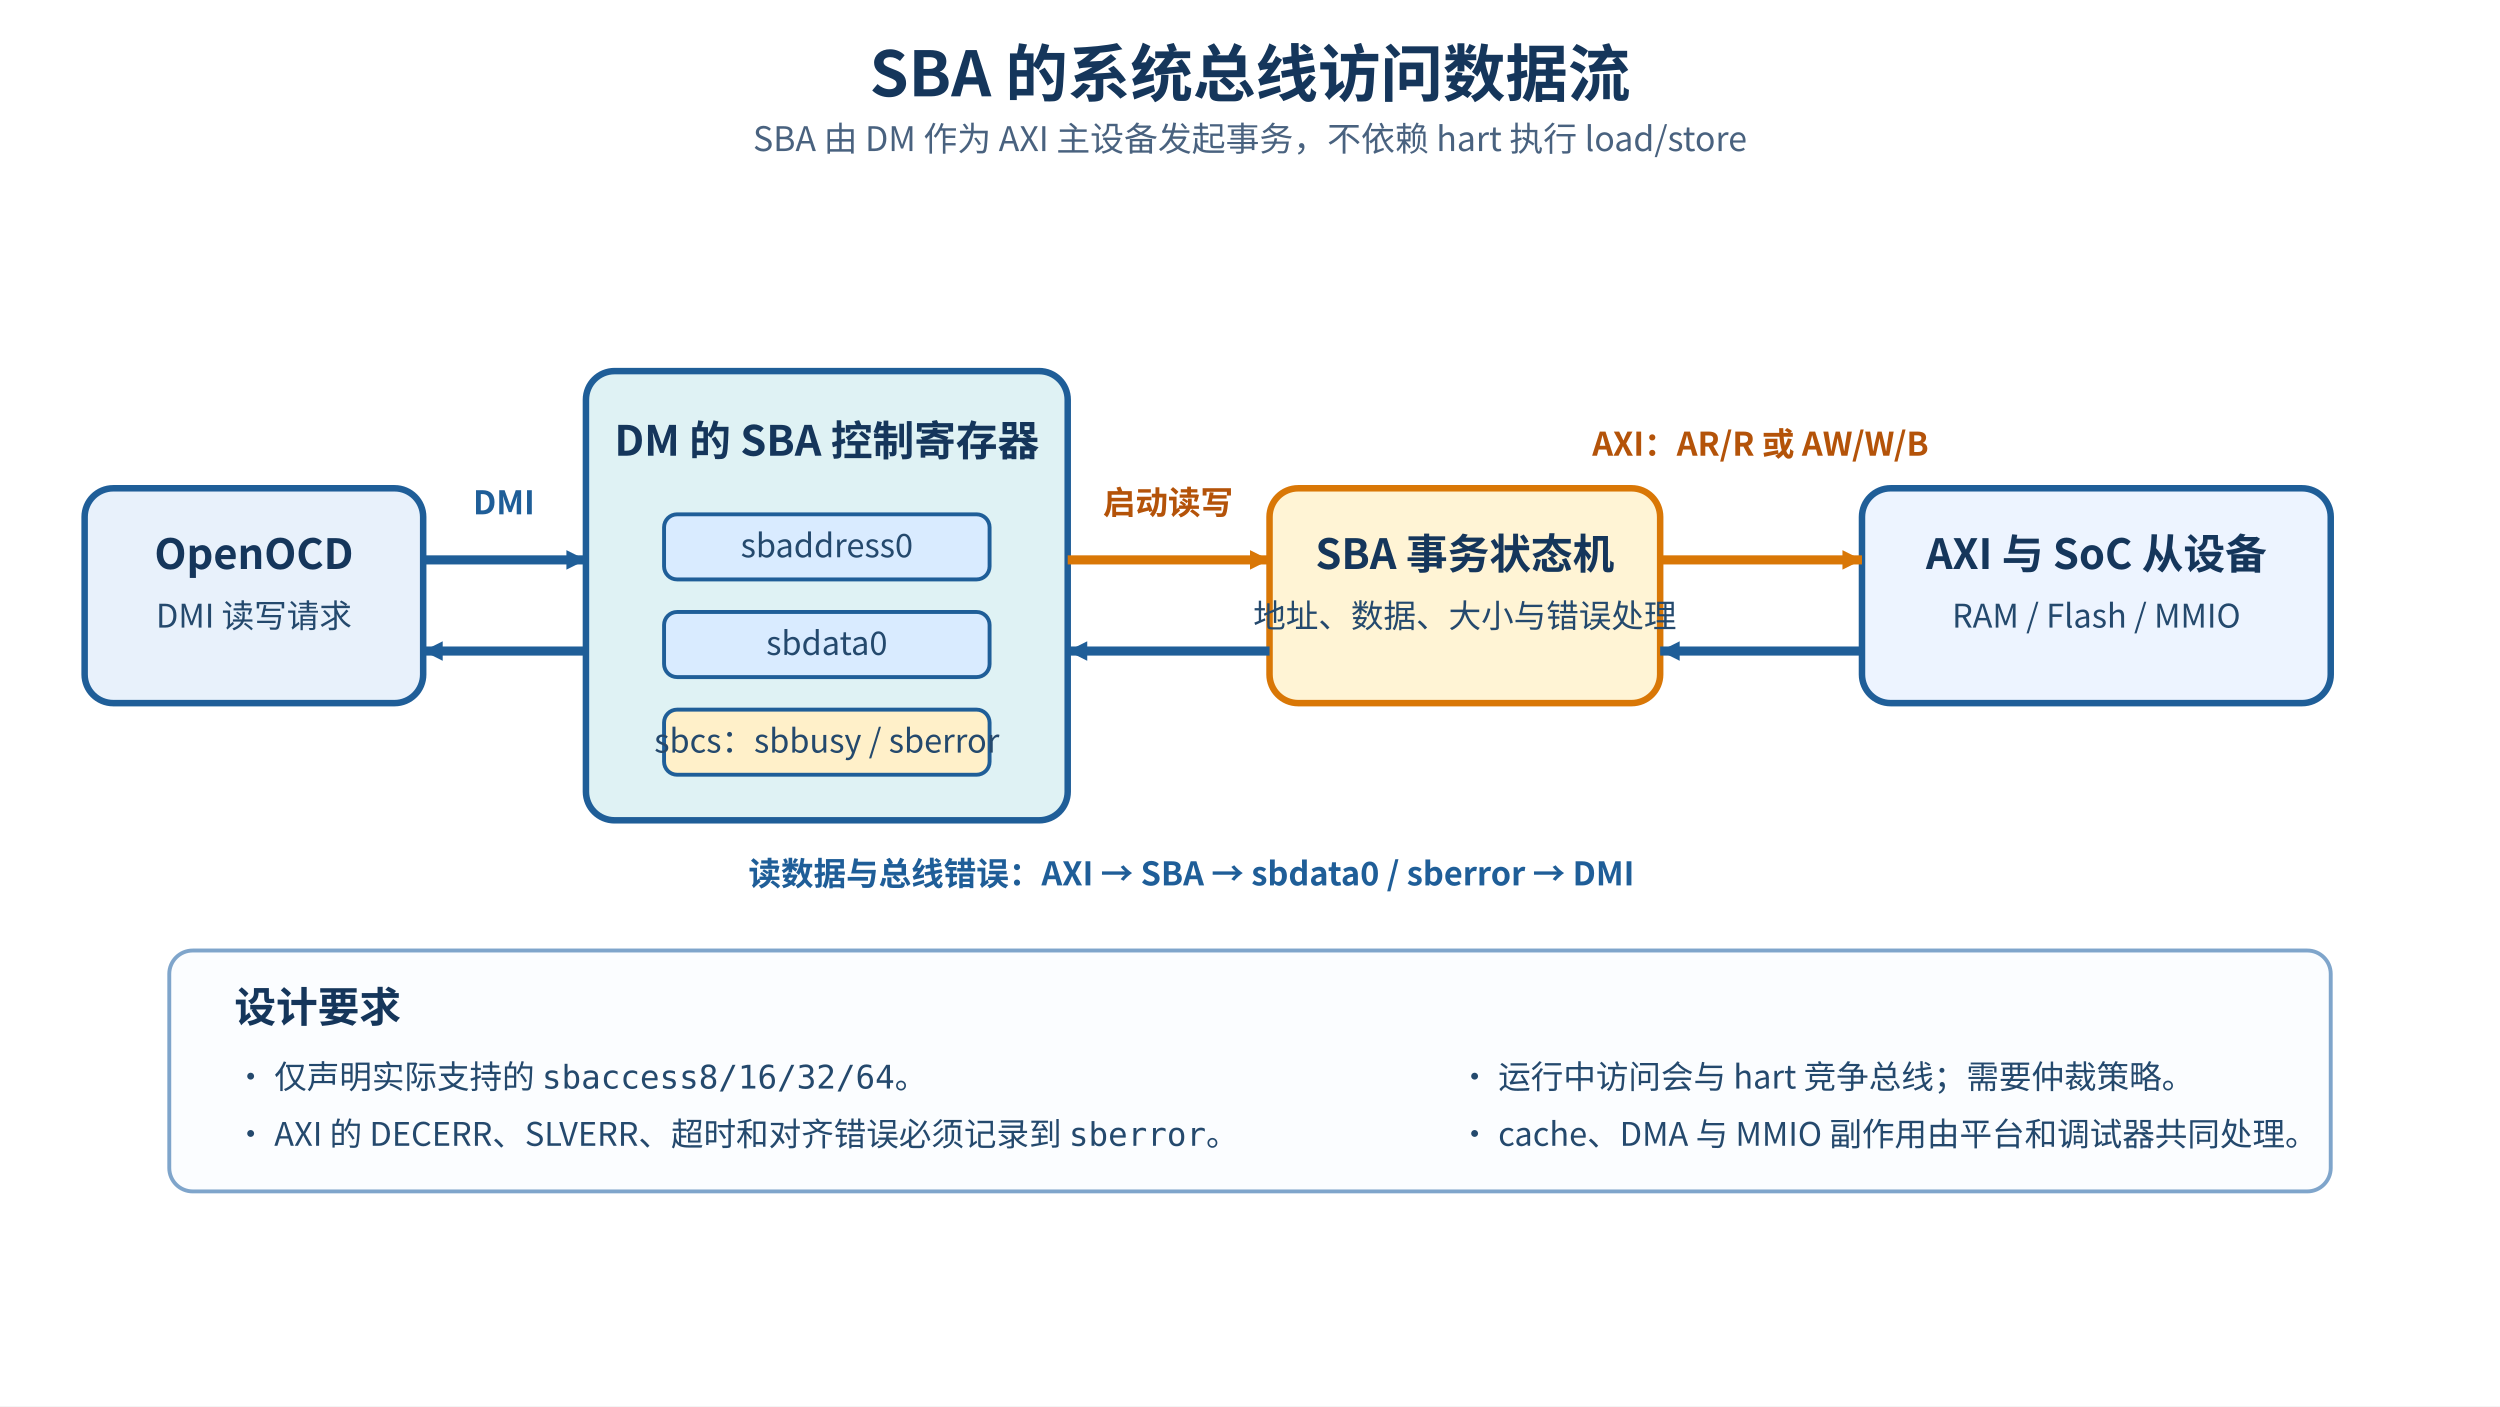
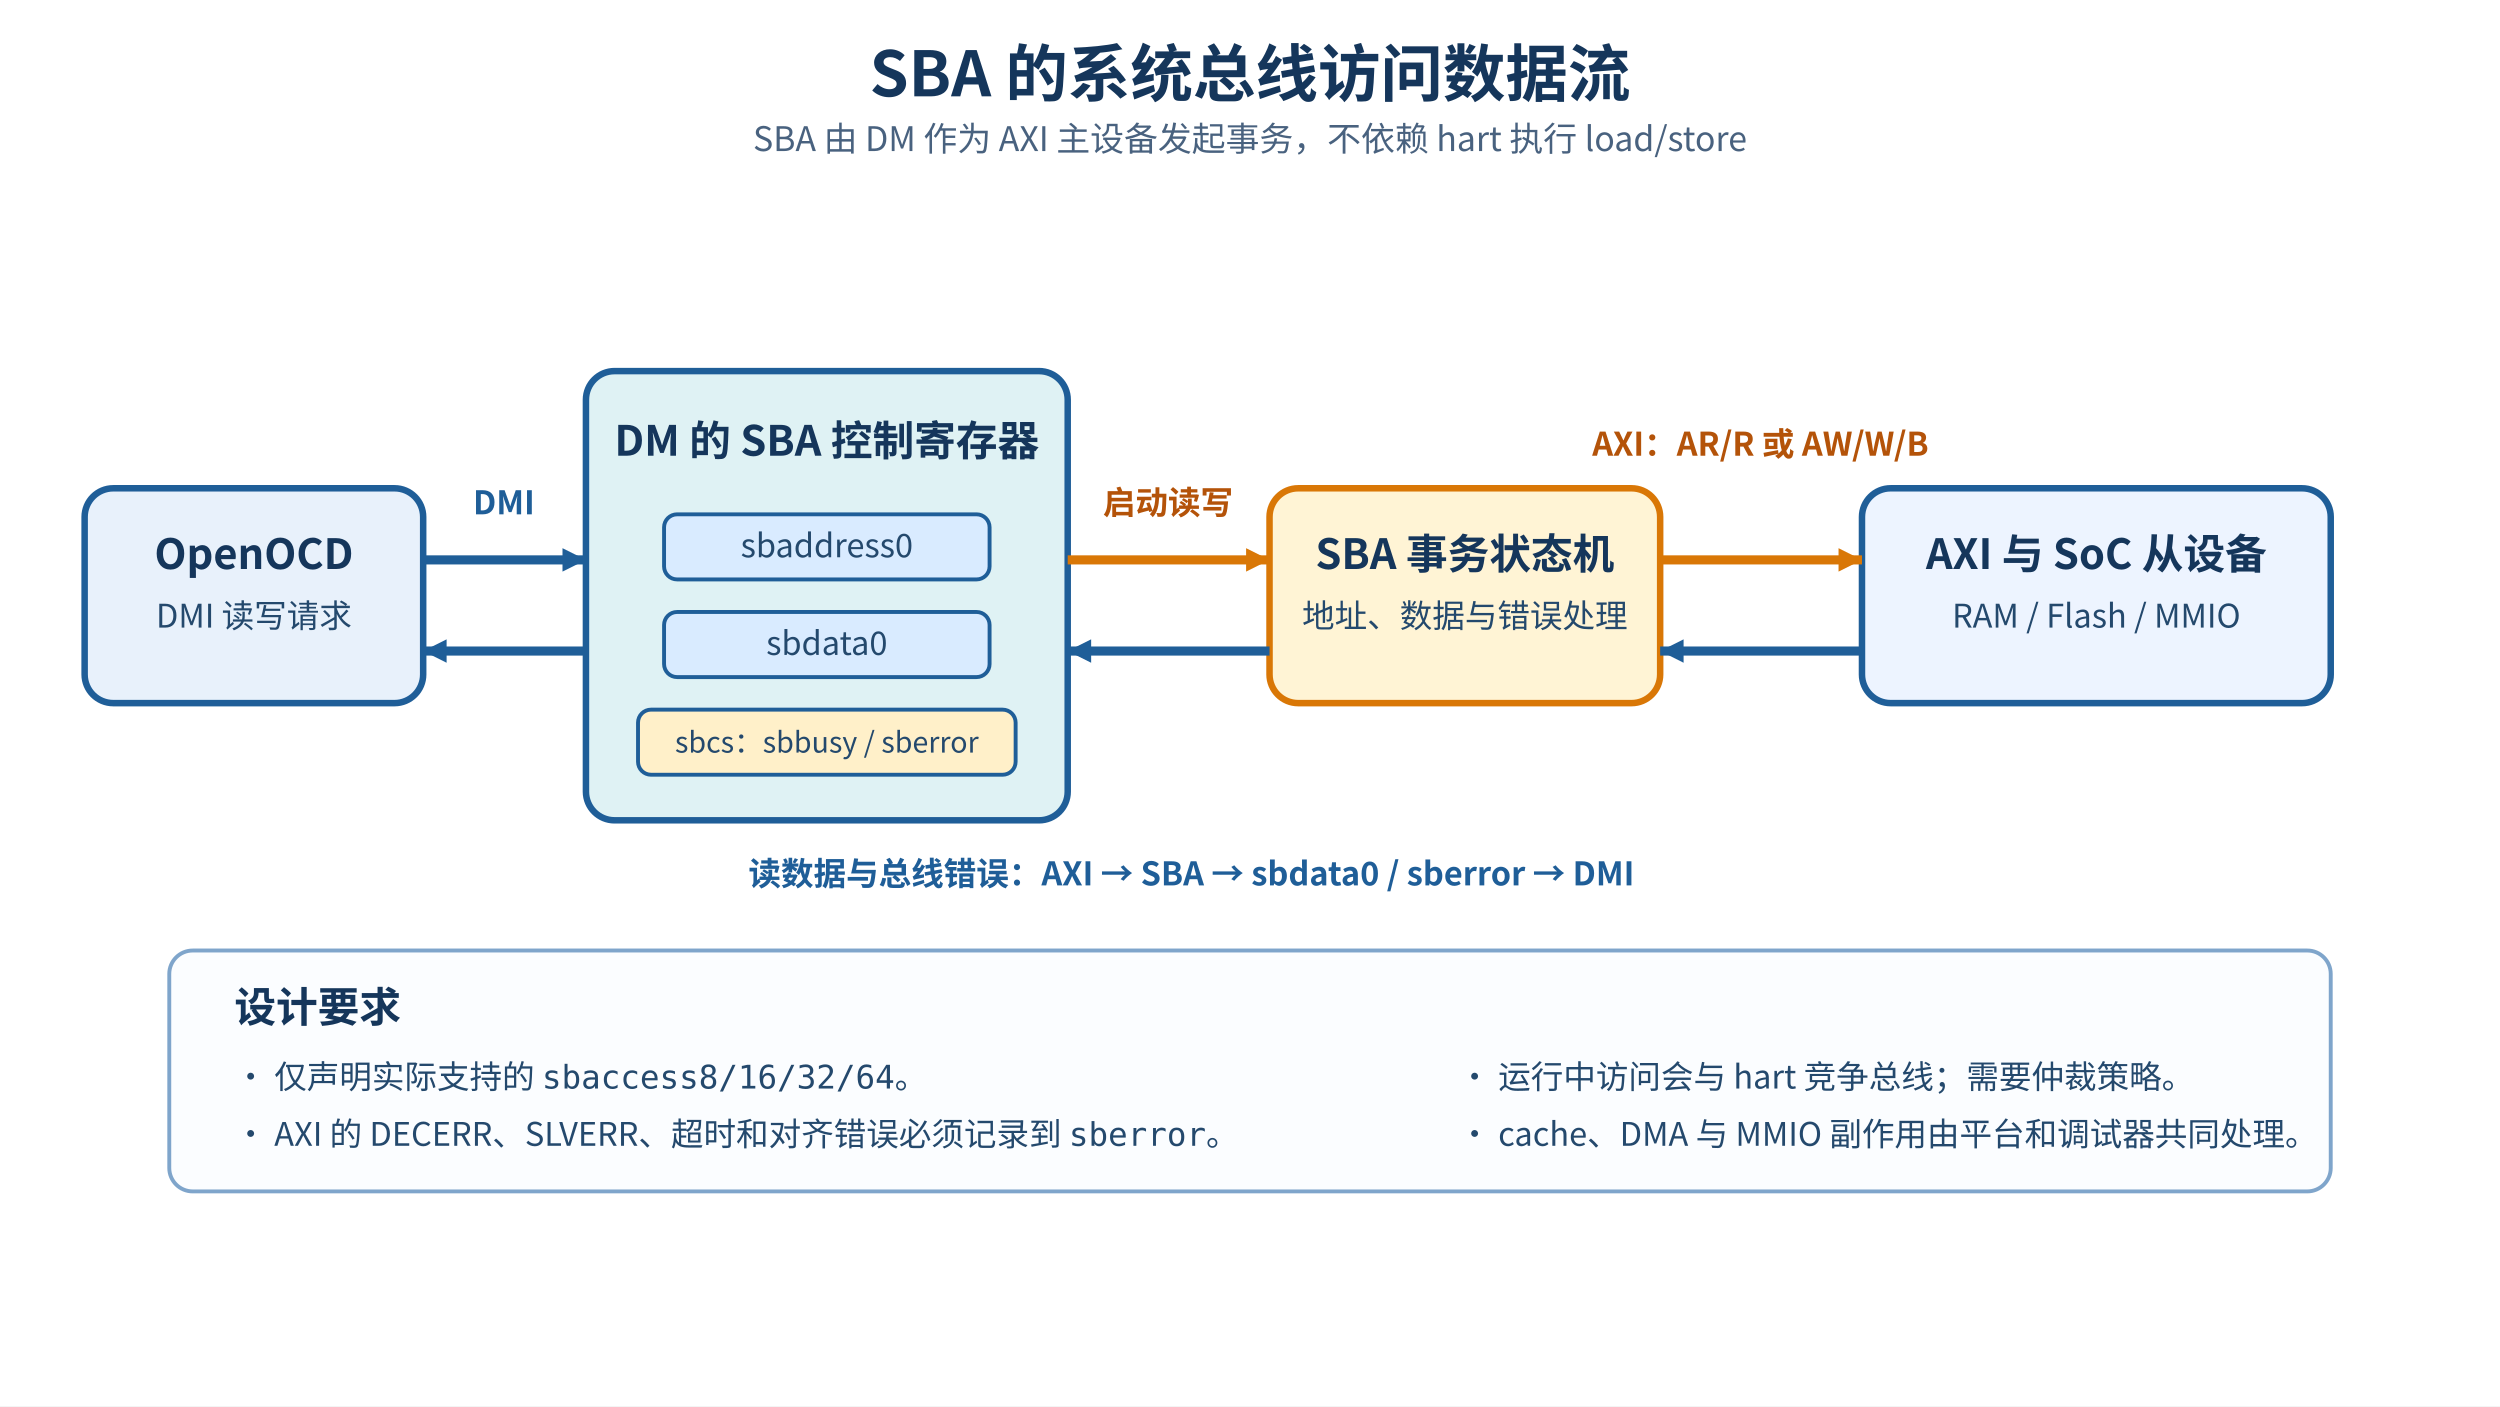
<svg xmlns="http://www.w3.org/2000/svg" width="1920" height="1080" viewBox="0 0 1920 1080">
  <defs>
-     <marker id="blue" markerUnits="userSpaceOnUse" markerWidth="15" markerHeight="15" refX="15" refY="7.5" orient="auto">
-       <path d="M0,0 L15,7.5 L0,15 Z" fill="#1f5e98" />
+     <marker id="blue" markerUnits="userSpaceOnUse" markerWidth="18" markerHeight="18" refX="18" refY="9" orient="auto">
+       <path d="M0,0 L18,9 L0,18 Z" fill="#1f5e98" />
    </marker>
-     <marker id="orange" markerUnits="userSpaceOnUse" markerWidth="15" markerHeight="15" refX="15" refY="7.5" orient="auto">
-       <path d="M0,0 L15,7.5 L0,15 Z" fill="#d97706" />
+     <marker id="orange" markerUnits="userSpaceOnUse" markerWidth="18" markerHeight="18" refX="18" refY="9" orient="auto">
+       <path d="M0,0 L18,9 L0,18 Z" fill="#d97706" />
    </marker>
    <style>
      .title { font-family: 'Noto Sans CJK SC', sans-serif; font-size: 48px; font-weight: 700; fill: #15365b; }
      .sub { font-family: 'Noto Sans CJK SC', sans-serif; font-size: 26px; fill: #49627f; }
      .head { font-family: 'Noto Sans CJK SC', sans-serif; font-size: 32px; font-weight: 700; fill: #15365b; }
      .text { font-family: 'Noto Sans CJK SC', sans-serif; font-size: 25px; fill: #24496d; }
      .blue { font-family: 'Noto Sans CJK SC', sans-serif; font-size: 25px; font-weight: 700; fill: #1f5e98; }
      .orange { font-family: 'Noto Sans CJK SC', sans-serif; font-size: 25px; font-weight: 700; fill: #b45309; }
    </style>
  </defs>
  <rect width="1920" height="1080" fill="#ffffff" />
  <text x="960" y="74" text-anchor="middle" class="title">SBA 的系统总线访问数据流</text>
  <text x="960" y="116" text-anchor="middle" class="sub">SBA 由 DM 作为 AXI 主设备发起事务，不依赖 hart 执行 load/store</text>
  <rect x="65" y="375" width="260" height="165" rx="22" fill="#e8f1fb" stroke="#1f5e98" stroke-width="5" />
  <text x="195" y="437" text-anchor="middle" class="head">OpenOCD</text>
  <text x="195" y="482" text-anchor="middle" class="text">DMI 读写请求</text>
  <rect x="450" y="285" width="370" height="345" rx="22" fill="#dff2f4" stroke="#1f5e98" stroke-width="5" />
  <text x="635" y="350" text-anchor="middle" class="head">DM 的 SBA 控制寄存器</text>
  <rect x="510" y="395" width="250" height="50" rx="10" fill="#d9ebff" stroke="#1f5e98" stroke-width="3" />
  <rect x="510" y="470" width="250" height="50" rx="10" fill="#d9ebff" stroke="#1f5e98" stroke-width="3" />
-   <rect x="510" y="545" width="250" height="50" rx="10" fill="#fff0c9" stroke="#1f5e98" stroke-width="3" />
+   <rect x="490" y="545" width="290" height="50" rx="10" fill="#fff0c9" stroke="#1f5e98" stroke-width="3" />
  <text x="635" y="428" text-anchor="middle" class="text">sbaddress0</text>
  <text x="635" y="503" text-anchor="middle" class="text">sbdata0</text>
-   <text x="635" y="578" text-anchor="middle" class="text">sbcs：sbbusy / sberror</text>
+   <text x="635" y="578" text-anchor="middle" style="font-family: 'Noto Sans CJK SC', sans-serif; font-size: 22px; fill: #24496d;">sbcs：sbbusy / sberror</text>
  <rect x="975" y="375" width="300" height="165" rx="22" fill="#fff4d5" stroke="#d97706" stroke-width="5" />
  <text x="1125" y="437" text-anchor="middle" class="head">SBA 事务状态机</text>
-   <text x="1125" y="482" text-anchor="middle" class="text">地址、数据、大小与错误处理</text>
+   <text x="1125" y="482" text-anchor="middle" class="text">地址、数据与错误处理</text>
  <rect x="1430" y="375" width="360" height="165" rx="22" fill="#edf4ff" stroke="#1f5e98" stroke-width="5" />
  <text x="1610" y="437" text-anchor="middle" class="head">AXI 与 SoC 从设备</text>
  <text x="1610" y="482" text-anchor="middle" class="text">RAM / Flash / MMIO</text>
  <path d="M325,430 L450,430" stroke="#1f5e98" stroke-width="7" fill="none" marker-end="url(#blue)" />
  <text x="387" y="395" text-anchor="middle" class="blue">DMI</text>
  <path d="M820,430 L975,430" stroke="#d97706" stroke-width="7" fill="none" marker-end="url(#orange)" />
  <text x="897" y="395" text-anchor="middle" class="orange">启动读写</text>
  <path d="M1275,430 L1430,430" stroke="#d97706" stroke-width="7" fill="none" marker-end="url(#orange)" />
  <text x="1352" y="350" text-anchor="middle" class="orange">AXI：AR/R 或 AW/W/B</text>
  <path d="M1430,500 L1275,500" stroke="#1f5e98" stroke-width="7" fill="none" marker-end="url(#blue)" />
  <path d="M975,500 L820,500" stroke="#1f5e98" stroke-width="7" fill="none" marker-end="url(#blue)" />
  <path d="M450,500 L325,500" stroke="#1f5e98" stroke-width="7" fill="none" marker-end="url(#blue)" />
  <text x="915" y="680" text-anchor="middle" class="blue">读数据与总线错误：AXI → SBA → sbdata0 / sberror → DMI</text>
  <rect x="130" y="730" width="1660" height="185" rx="18" fill="#fbfdff" stroke="#7fa5cb" stroke-width="3" />
  <text x="180" y="785" class="head">设计要求</text>
  <text x="180" y="836" class="text">• 仅声明实际支持的 <tspan font-family="monospace">sbaccess8/16/32/64</tspan>。</text>
  <text x="180" y="880" class="text">• AXI 的 DECERR、SLVERR、超时和对齐错误必须记录到 <tspan font-family="monospace">sberror</tspan>。</text>
  <text x="1120" y="836" class="text">• 运行中访问会与 hart 竞争总线；需要仲裁策略。</text>
  <text x="1120" y="880" class="text">• cache、DMA 与 MMIO 副作用由平台和调试器共同处理。</text>
</svg>
